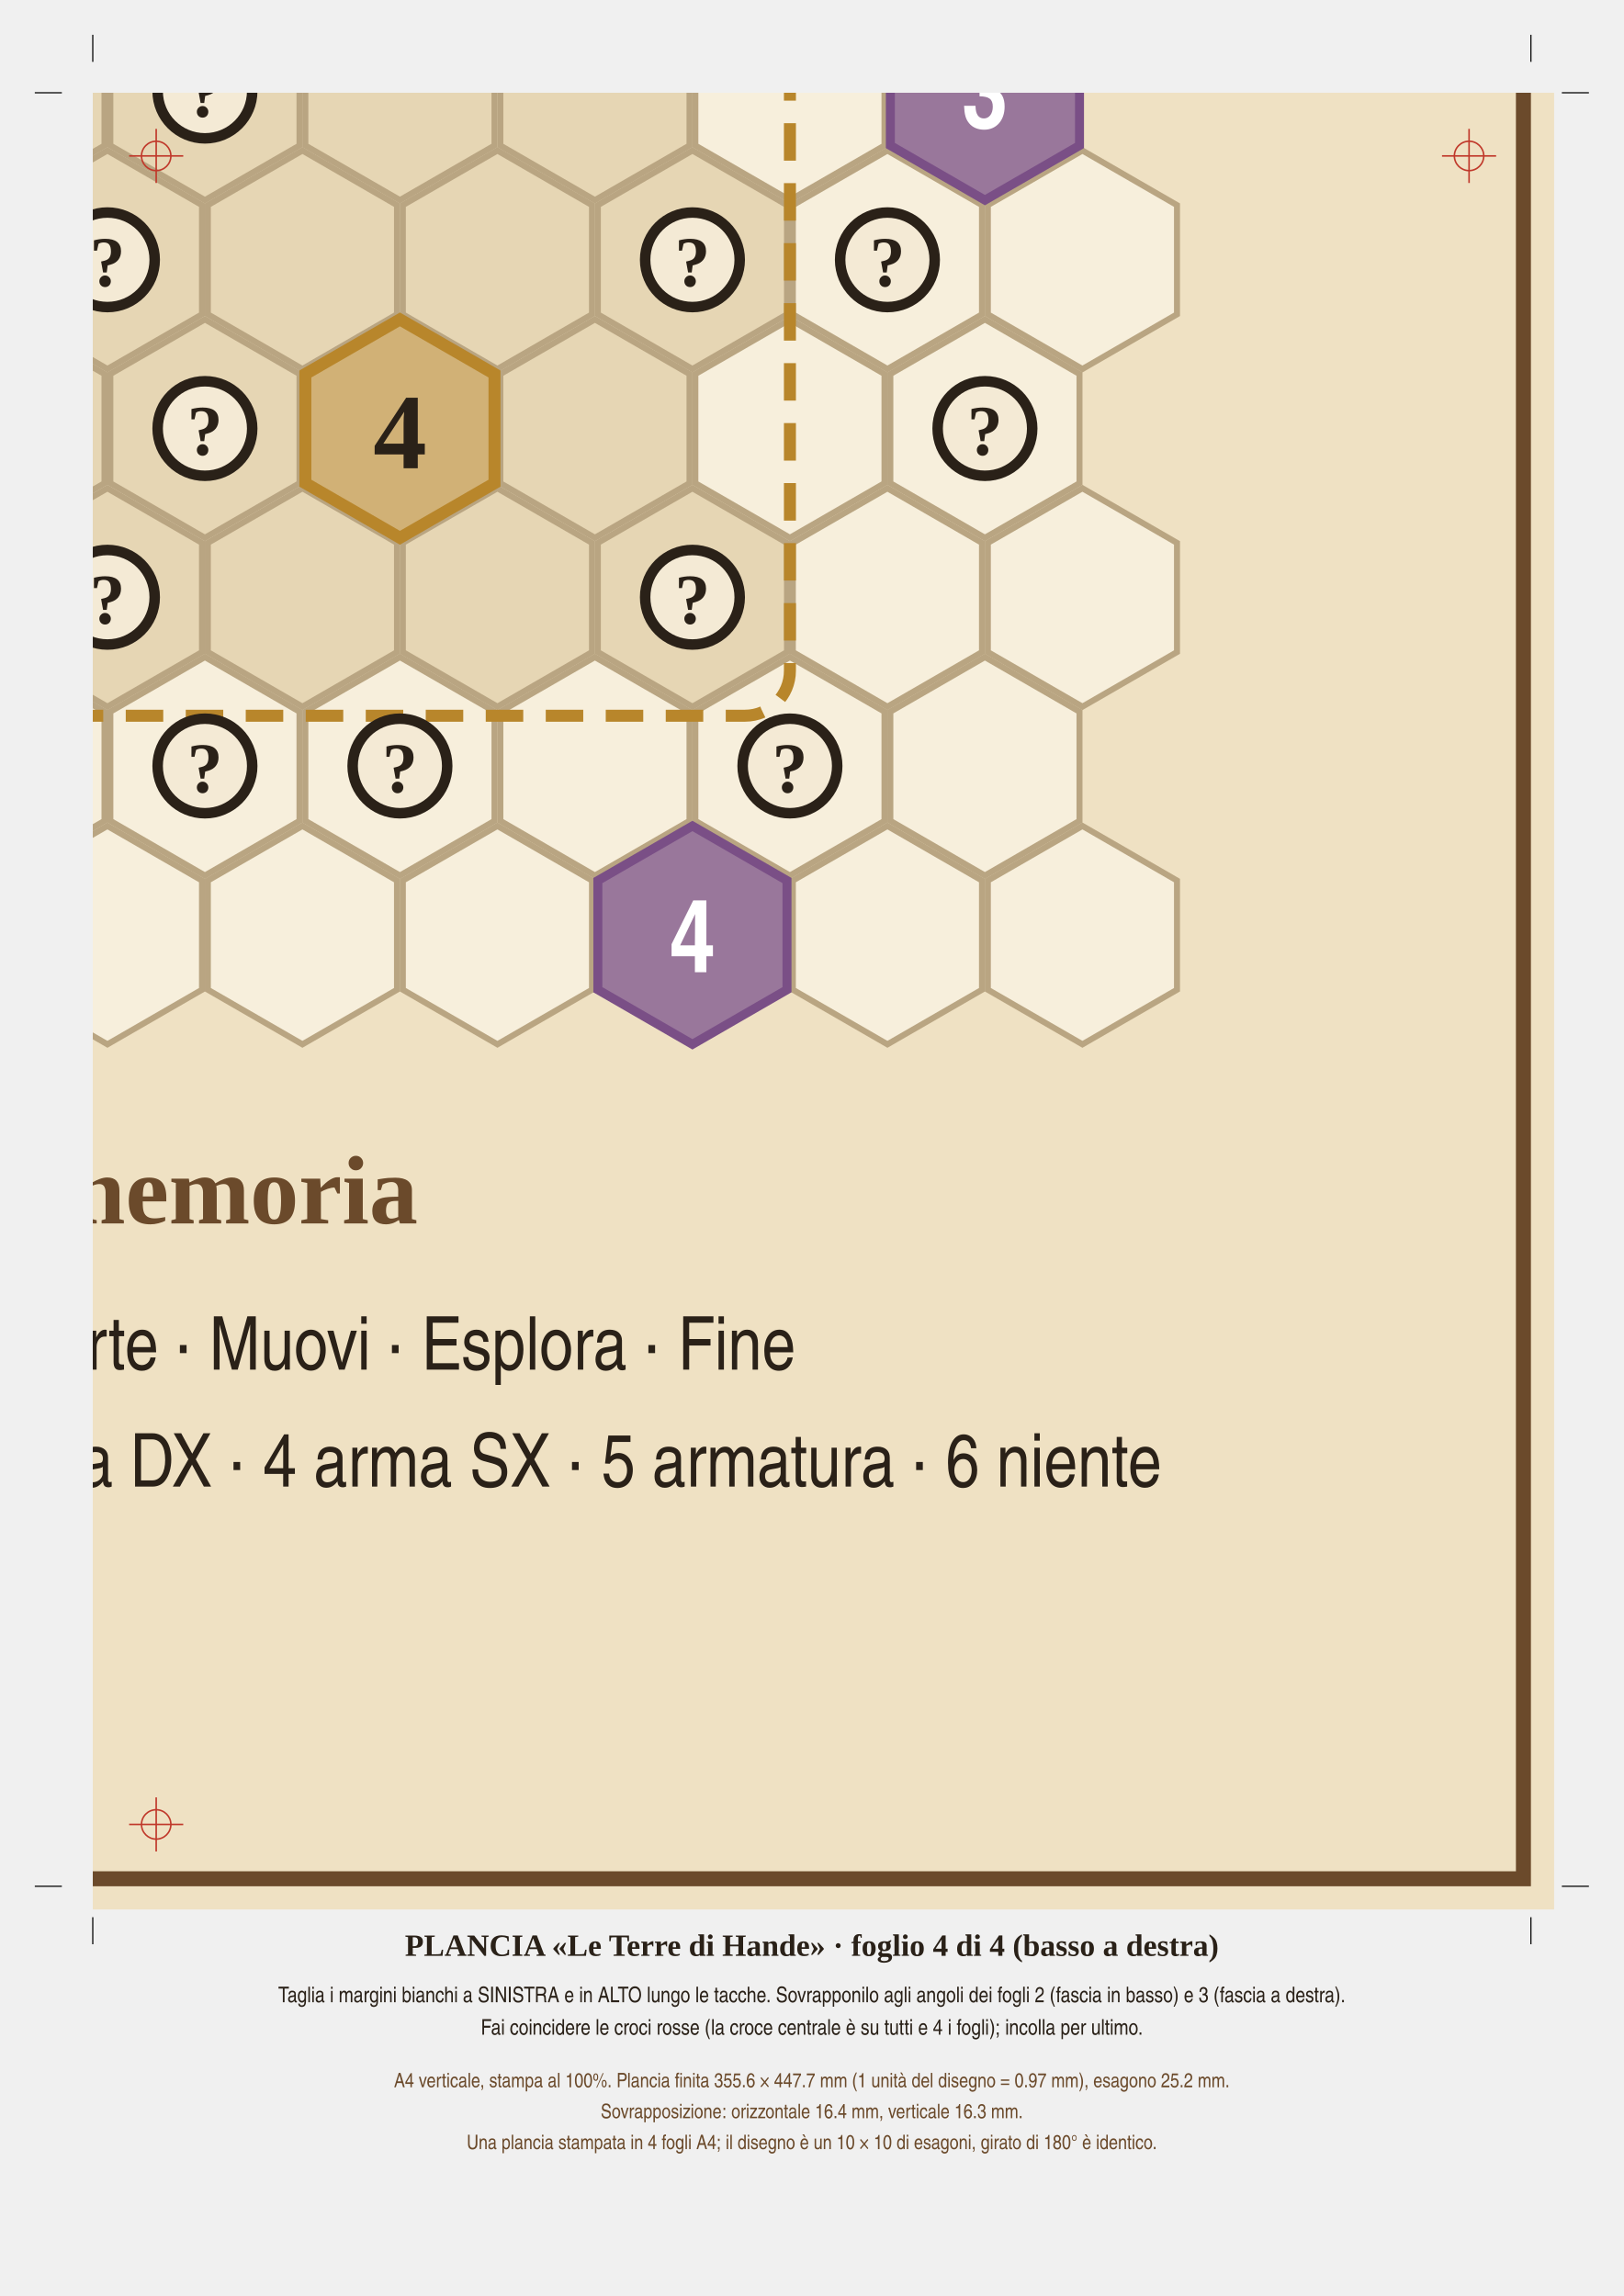
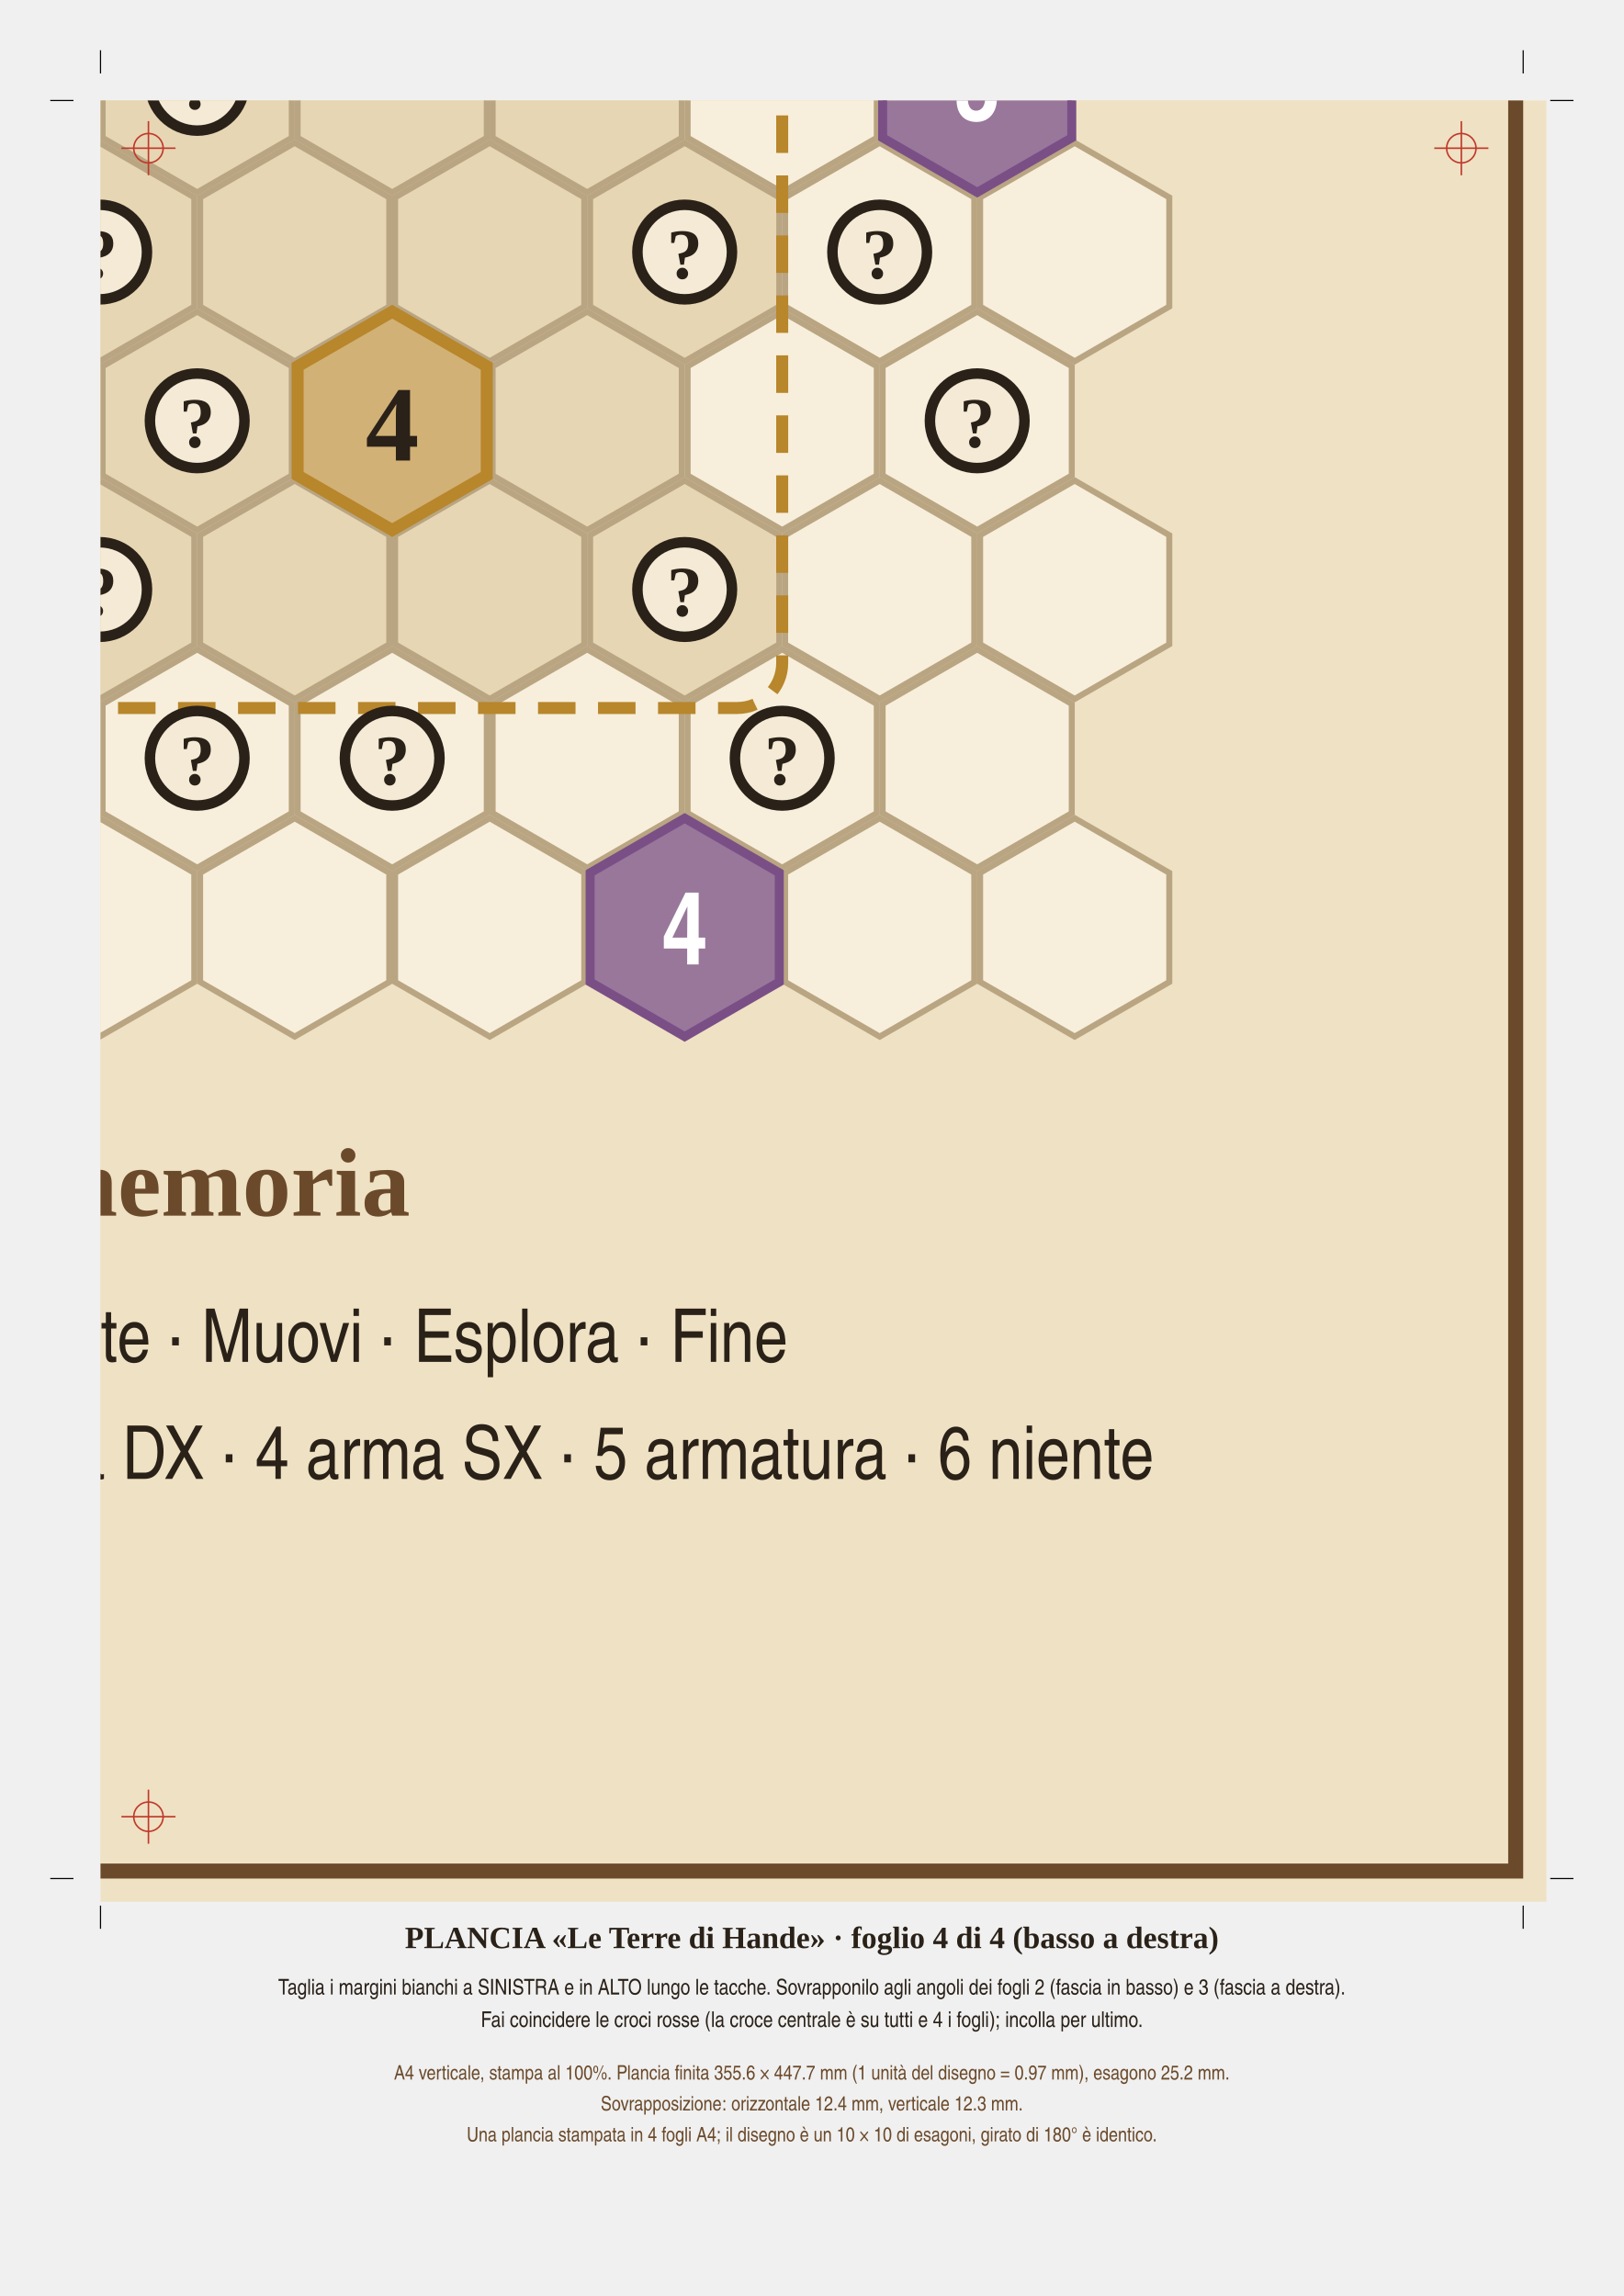
<svg xmlns="http://www.w3.org/2000/svg" width="210mm" height="297mm" viewBox="0 0 210 297" font-family="Liberation Sans Narrow">
  <defs>
    <clipPath id="clip11">
-       <rect x="12.0" y="12.0" width="189.0" height="235.0" />
+       <rect x="13.0" y="13.0" width="187.0" height="233.0" />
    </clipPath>
  </defs>
-   <rect id="abbondanza" x="12.0" y="12.0" width="189.0" height="235.0" fill="#efe1c3" />
+   <rect id="abbondanza" x="13.0" y="13.0" width="187.0" height="233.0" fill="#efe1c3" />
  <g id="plancia-4di4" clip-path="url(#clip11)">
-     <g transform="translate(-157.602,-203.655) scale(0.97)" font-family="Liberation Sans Narrow">
+     <g transform="translate(-158.602,-204.655) scale(0.97)" font-family="Liberation Sans Narrow">
      <rect x="1" y="1" width="364.6" height="459.5" rx="0" fill="#efe1c3" stroke="#6b4a2b" stroke-width="2" />
      <polygon points="59.80,117.45 72.41,124.73 72.41,139.29 59.80,146.57 47.19,139.29 47.19,124.73" fill="#f7efdc" stroke="#b9a582" stroke-width="0.8" />
      <polygon points="85.80,117.45 98.41,124.73 98.41,139.29 85.80,146.57 73.19,139.29 73.19,124.73" fill="#f7efdc" stroke="#b9a582" stroke-width="0.8" />
      <polygon points="111.80,117.45 124.41,124.73 124.41,139.29 111.80,146.57 99.19,139.29 99.19,124.73" fill="#f7efdc" stroke="#b9a582" stroke-width="0.8" />
      <polygon points="137.80,117.45 150.41,124.73 150.41,139.29 137.80,146.57 125.19,139.29 125.19,124.73" fill="#f7efdc" stroke="#b9a582" stroke-width="0.8" />
      <polygon points="163.80,117.45 176.41,124.73 176.41,139.29 163.80,146.57 151.19,139.29 151.19,124.73" fill="#f7efdc" stroke="#b9a582" stroke-width="0.8" />
      <polygon points="189.80,117.45 202.41,124.73 202.41,139.29 189.80,146.57 177.19,139.29 177.19,124.73" fill="#f7efdc" stroke="#b9a582" stroke-width="0.8" />
      <polygon points="215.80,117.45 228.41,124.73 228.41,139.29 215.80,146.57 203.19,139.29 203.19,124.73" fill="#f7efdc" stroke="#b9a582" stroke-width="0.8" />
      <polygon points="241.80,117.45 254.41,124.73 254.41,139.29 241.80,146.57 229.19,139.29 229.19,124.73" fill="#f7efdc" stroke="#b9a582" stroke-width="0.8" />
      <polygon points="267.80,117.45 280.41,124.73 280.41,139.29 267.80,146.57 255.19,139.29 255.19,124.73" fill="#f7efdc" stroke="#b9a582" stroke-width="0.8" />
      <polygon points="293.80,117.45 306.41,124.73 306.41,139.29 293.80,146.57 281.19,139.29 281.19,124.73" fill="#f7efdc" stroke="#b9a582" stroke-width="0.8" />
      <polygon points="72.80,139.97 85.41,147.25 85.41,161.81 72.80,169.09 60.19,161.81 60.19,147.25" fill="#f7efdc" stroke="#b9a582" stroke-width="0.8" />
      <polygon points="98.80,139.97 111.41,147.25 111.41,161.81 98.80,169.09 86.19,161.81 86.19,147.25" fill="#f7efdc" stroke="#b9a582" stroke-width="0.8" />
      <polygon points="124.80,139.97 137.41,147.25 137.41,161.81 124.80,169.09 112.19,161.81 112.19,147.25" fill="#f7efdc" stroke="#b9a582" stroke-width="0.8" />
      <polygon points="150.80,139.97 163.41,147.25 163.41,161.81 150.80,169.09 138.19,161.81 138.19,147.25" fill="#f7efdc" stroke="#b9a582" stroke-width="0.8" />
      <polygon points="176.80,139.97 189.41,147.25 189.41,161.81 176.80,169.09 164.19,161.81 164.19,147.25" fill="#f7efdc" stroke="#b9a582" stroke-width="0.8" />
      <polygon points="202.80,139.97 215.41,147.25 215.41,161.81 202.80,169.09 190.19,161.81 190.19,147.25" fill="#f7efdc" stroke="#b9a582" stroke-width="0.8" />
      <polygon points="228.80,139.97 241.41,147.25 241.41,161.81 228.80,169.09 216.19,161.81 216.19,147.25" fill="#f7efdc" stroke="#b9a582" stroke-width="0.8" />
      <polygon points="254.80,139.97 267.41,147.25 267.41,161.81 254.80,169.09 242.19,161.81 242.19,147.25" fill="#f7efdc" stroke="#b9a582" stroke-width="0.8" />
      <polygon points="280.80,139.97 293.41,147.25 293.41,161.81 280.80,169.09 268.19,161.81 268.19,147.25" fill="#f7efdc" stroke="#b9a582" stroke-width="0.8" />
      <polygon points="306.80,139.97 319.41,147.25 319.41,161.81 306.80,169.09 294.19,161.81 294.19,147.25" fill="#f7efdc" stroke="#b9a582" stroke-width="0.8" />
      <polygon points="59.80,162.48 72.41,169.76 72.41,184.32 59.80,191.61 47.19,184.32 47.19,169.76" fill="#f7efdc" stroke="#b9a582" stroke-width="0.8" />
      <polygon points="85.80,162.48 98.41,169.76 98.41,184.32 85.80,191.61 73.19,184.32 73.19,169.76" fill="#f7efdc" stroke="#b9a582" stroke-width="0.8" />
      <polygon points="111.80,162.48 124.41,169.76 124.41,184.32 111.80,191.61 99.19,184.32 99.19,169.76" fill="#e6d6b4" stroke="#b9a582" stroke-width="0.8" />
      <polygon points="137.80,162.48 150.41,169.76 150.41,184.32 137.80,191.61 125.19,184.32 125.19,169.76" fill="#e6d6b4" stroke="#b9a582" stroke-width="0.8" />
      <polygon points="163.80,162.48 176.41,169.76 176.41,184.32 163.80,191.61 151.19,184.32 151.19,169.76" fill="#e6d6b4" stroke="#b9a582" stroke-width="0.8" />
      <polygon points="189.80,162.48 202.41,169.76 202.41,184.32 189.80,191.61 177.19,184.32 177.19,169.76" fill="#e6d6b4" stroke="#b9a582" stroke-width="0.8" />
      <polygon points="215.80,162.48 228.41,169.76 228.41,184.32 215.80,191.61 203.19,184.32 203.19,169.76" fill="#e6d6b4" stroke="#b9a582" stroke-width="0.8" />
      <polygon points="241.80,162.48 254.41,169.76 254.41,184.32 241.80,191.61 229.19,184.32 229.19,169.76" fill="#e6d6b4" stroke="#b9a582" stroke-width="0.8" />
      <polygon points="267.80,162.48 280.41,169.76 280.41,184.32 267.80,191.61 255.19,184.32 255.19,169.76" fill="#f7efdc" stroke="#b9a582" stroke-width="0.8" />
      <polygon points="293.80,162.48 306.41,169.76 306.41,184.32 293.80,191.61 281.19,184.32 281.19,169.76" fill="#f7efdc" stroke="#b9a582" stroke-width="0.8" />
      <polygon points="72.80,185.00 85.41,192.28 85.41,206.84 72.80,214.12 60.19,206.84 60.19,192.28" fill="#f7efdc" stroke="#b9a582" stroke-width="0.8" />
      <polygon points="98.80,185.00 111.41,192.28 111.41,206.84 98.80,214.12 86.19,206.84 86.19,192.28" fill="#f7efdc" stroke="#b9a582" stroke-width="0.8" />
      <polygon points="124.80,185.00 137.41,192.28 137.41,206.84 124.80,214.12 112.19,206.84 112.19,192.28" fill="#e6d6b4" stroke="#b9a582" stroke-width="0.8" />
      <polygon points="150.80,185.00 163.41,192.28 163.41,206.84 150.80,214.12 138.19,206.84 138.19,192.28" fill="#e6d6b4" stroke="#b9a582" stroke-width="0.8" />
      <polygon points="176.80,185.00 189.41,192.28 189.41,206.84 176.80,214.12 164.19,206.84 164.19,192.28" fill="#e6d6b4" stroke="#b9a582" stroke-width="0.8" />
      <polygon points="202.80,185.00 215.41,192.28 215.41,206.84 202.80,214.12 190.19,206.84 190.19,192.28" fill="#e6d6b4" stroke="#b9a582" stroke-width="0.8" />
      <polygon points="228.80,185.00 241.41,192.28 241.41,206.84 228.80,214.12 216.19,206.84 216.19,192.28" fill="#e6d6b4" stroke="#b9a582" stroke-width="0.8" />
      <polygon points="254.80,185.00 267.41,192.28 267.41,206.84 254.80,214.12 242.19,206.84 242.19,192.28" fill="#e6d6b4" stroke="#b9a582" stroke-width="0.8" />
      <polygon points="280.80,185.00 293.41,192.28 293.41,206.84 280.80,214.12 268.19,206.84 268.19,192.28" fill="#f7efdc" stroke="#b9a582" stroke-width="0.8" />
      <polygon points="306.80,185.00 319.41,192.28 319.41,206.84 306.80,214.12 294.19,206.84 294.19,192.28" fill="#f7efdc" stroke="#b9a582" stroke-width="0.8" />
      <polygon points="59.80,207.52 72.41,214.80 72.41,229.36 59.80,236.64 47.19,229.36 47.19,214.80" fill="#f7efdc" stroke="#b9a582" stroke-width="0.8" />
      <polygon points="85.80,207.52 98.41,214.80 98.41,229.36 85.80,236.64 73.19,229.36 73.19,214.80" fill="#f7efdc" stroke="#b9a582" stroke-width="0.8" />
      <polygon points="111.80,207.52 124.41,214.80 124.41,229.36 111.80,236.64 99.19,229.36 99.19,214.80" fill="#e6d6b4" stroke="#b9a582" stroke-width="0.8" />
      <polygon points="137.80,207.52 150.41,214.80 150.41,229.36 137.80,236.64 125.19,229.36 125.19,214.80" fill="#e6d6b4" stroke="#b9a582" stroke-width="0.8" />
      <polygon points="163.80,207.52 176.41,214.80 176.41,229.36 163.80,236.64 151.19,229.36 151.19,214.80" fill="#e6d6b4" stroke="#b9a582" stroke-width="0.8" />
      <polygon points="189.80,207.52 202.41,214.80 202.41,229.36 189.80,236.64 177.19,229.36 177.19,214.80" fill="#e6d6b4" stroke="#b9a582" stroke-width="0.8" />
      <polygon points="215.80,207.52 228.41,214.80 228.41,229.36 215.80,236.64 203.19,229.36 203.19,214.80" fill="#e6d6b4" stroke="#b9a582" stroke-width="0.8" />
      <polygon points="241.80,207.52 254.41,214.80 254.41,229.36 241.80,236.64 229.19,229.36 229.19,214.80" fill="#e6d6b4" stroke="#b9a582" stroke-width="0.8" />
      <polygon points="267.80,207.52 280.41,214.80 280.41,229.36 267.80,236.64 255.19,229.36 255.19,214.80" fill="#f7efdc" stroke="#b9a582" stroke-width="0.8" />
      <polygon points="293.80,207.52 306.41,214.80 306.41,229.36 293.80,236.64 281.19,229.36 281.19,214.80" fill="#f7efdc" stroke="#b9a582" stroke-width="0.8" />
      <polygon points="72.80,230.03 85.41,237.31 85.41,251.87 72.80,259.16 60.19,251.87 60.19,237.31" fill="#f7efdc" stroke="#b9a582" stroke-width="0.8" />
      <polygon points="98.80,230.03 111.41,237.31 111.41,251.87 98.80,259.16 86.19,251.87 86.19,237.31" fill="#f7efdc" stroke="#b9a582" stroke-width="0.8" />
      <polygon points="124.80,230.03 137.41,237.31 137.41,251.87 124.80,259.16 112.19,251.87 112.19,237.31" fill="#e6d6b4" stroke="#b9a582" stroke-width="0.8" />
      <polygon points="150.80,230.03 163.41,237.31 163.41,251.87 150.80,259.16 138.19,251.87 138.19,237.31" fill="#e6d6b4" stroke="#b9a582" stroke-width="0.8" />
      <polygon points="176.80,230.03 189.41,237.31 189.41,251.87 176.80,259.16 164.19,251.87 164.19,237.31" fill="#e6d6b4" stroke="#b9a582" stroke-width="0.8" />
      <polygon points="202.80,230.03 215.41,237.31 215.41,251.87 202.80,259.16 190.19,251.87 190.19,237.31" fill="#e6d6b4" stroke="#b9a582" stroke-width="0.8" />
      <polygon points="228.80,230.03 241.41,237.31 241.41,251.87 228.80,259.16 216.19,251.87 216.19,237.31" fill="#e6d6b4" stroke="#b9a582" stroke-width="0.8" />
      <polygon points="254.80,230.03 267.41,237.31 267.41,251.87 254.80,259.16 242.19,251.87 242.19,237.31" fill="#e6d6b4" stroke="#b9a582" stroke-width="0.8" />
      <polygon points="280.80,230.03 293.41,237.31 293.41,251.87 280.80,259.16 268.19,251.87 268.19,237.31" fill="#f7efdc" stroke="#b9a582" stroke-width="0.8" />
      <polygon points="306.80,230.03 319.41,237.31 319.41,251.87 306.80,259.16 294.19,251.87 294.19,237.31" fill="#f7efdc" stroke="#b9a582" stroke-width="0.8" />
      <polygon points="59.80,252.55 72.41,259.83 72.41,274.39 59.80,281.67 47.19,274.39 47.19,259.83" fill="#f7efdc" stroke="#b9a582" stroke-width="0.8" />
      <polygon points="85.80,252.55 98.41,259.83 98.41,274.39 85.80,281.67 73.19,274.39 73.19,259.83" fill="#f7efdc" stroke="#b9a582" stroke-width="0.8" />
      <polygon points="111.80,252.55 124.41,259.83 124.41,274.39 111.80,281.67 99.19,274.39 99.19,259.83" fill="#e6d6b4" stroke="#b9a582" stroke-width="0.8" />
      <polygon points="137.80,252.55 150.41,259.83 150.41,274.39 137.80,281.67 125.19,274.39 125.19,259.83" fill="#e6d6b4" stroke="#b9a582" stroke-width="0.8" />
      <polygon points="163.80,252.55 176.41,259.83 176.41,274.39 163.80,281.67 151.19,274.39 151.19,259.83" fill="#e6d6b4" stroke="#b9a582" stroke-width="0.8" />
      <polygon points="189.80,252.55 202.41,259.83 202.41,274.39 189.80,281.67 177.19,274.39 177.19,259.83" fill="#e6d6b4" stroke="#b9a582" stroke-width="0.8" />
      <polygon points="215.80,252.55 228.41,259.83 228.41,274.39 215.80,281.67 203.19,274.39 203.19,259.83" fill="#e6d6b4" stroke="#b9a582" stroke-width="0.8" />
      <polygon points="241.80,252.55 254.41,259.83 254.41,274.39 241.80,281.67 229.19,274.39 229.19,259.83" fill="#e6d6b4" stroke="#b9a582" stroke-width="0.8" />
      <polygon points="267.80,252.55 280.41,259.83 280.41,274.39 267.80,281.67 255.19,274.39 255.19,259.83" fill="#f7efdc" stroke="#b9a582" stroke-width="0.8" />
      <polygon points="293.80,252.55 306.41,259.83 306.41,274.39 293.80,281.67 281.19,274.39 281.19,259.83" fill="#f7efdc" stroke="#b9a582" stroke-width="0.8" />
      <polygon points="72.80,275.07 85.41,282.35 85.41,296.91 72.80,304.19 60.19,296.91 60.19,282.35" fill="#f7efdc" stroke="#b9a582" stroke-width="0.8" />
      <polygon points="98.80,275.07 111.41,282.35 111.41,296.91 98.80,304.19 86.19,296.91 86.19,282.35" fill="#f7efdc" stroke="#b9a582" stroke-width="0.8" />
      <polygon points="124.80,275.07 137.41,282.35 137.41,296.91 124.80,304.19 112.19,296.91 112.19,282.35" fill="#e6d6b4" stroke="#b9a582" stroke-width="0.8" />
      <polygon points="150.80,275.07 163.41,282.35 163.41,296.91 150.80,304.19 138.19,296.91 138.19,282.35" fill="#e6d6b4" stroke="#b9a582" stroke-width="0.8" />
      <polygon points="176.80,275.07 189.41,282.35 189.41,296.91 176.80,304.19 164.19,296.91 164.19,282.35" fill="#e6d6b4" stroke="#b9a582" stroke-width="0.8" />
      <polygon points="202.80,275.07 215.41,282.35 215.41,296.91 202.80,304.19 190.19,296.91 190.19,282.35" fill="#e6d6b4" stroke="#b9a582" stroke-width="0.8" />
      <polygon points="228.80,275.07 241.41,282.35 241.41,296.91 228.80,304.19 216.19,296.91 216.19,282.35" fill="#e6d6b4" stroke="#b9a582" stroke-width="0.8" />
      <polygon points="254.80,275.07 267.41,282.35 267.41,296.91 254.80,304.19 242.19,296.91 242.19,282.35" fill="#e6d6b4" stroke="#b9a582" stroke-width="0.8" />
      <polygon points="280.80,275.07 293.41,282.35 293.41,296.91 280.80,304.19 268.19,296.91 268.19,282.35" fill="#f7efdc" stroke="#b9a582" stroke-width="0.8" />
      <polygon points="306.80,275.07 319.41,282.35 319.41,296.91 306.80,304.19 294.19,296.91 294.19,282.35" fill="#f7efdc" stroke="#b9a582" stroke-width="0.8" />
      <polygon points="59.80,297.58 72.41,304.86 72.41,319.42 59.80,326.71 47.19,319.42 47.19,304.86" fill="#f7efdc" stroke="#b9a582" stroke-width="0.8" />
      <polygon points="85.80,297.58 98.41,304.86 98.41,319.42 85.80,326.71 73.19,319.42 73.19,304.86" fill="#f7efdc" stroke="#b9a582" stroke-width="0.8" />
      <polygon points="111.80,297.58 124.41,304.86 124.41,319.42 111.80,326.71 99.19,319.42 99.19,304.86" fill="#f7efdc" stroke="#b9a582" stroke-width="0.8" />
      <polygon points="137.80,297.58 150.41,304.86 150.41,319.42 137.80,326.71 125.19,319.42 125.19,304.86" fill="#f7efdc" stroke="#b9a582" stroke-width="0.8" />
      <polygon points="163.80,297.58 176.41,304.86 176.41,319.42 163.80,326.71 151.19,319.42 151.19,304.86" fill="#f7efdc" stroke="#b9a582" stroke-width="0.8" />
      <polygon points="189.80,297.58 202.41,304.86 202.41,319.42 189.80,326.71 177.19,319.42 177.19,304.86" fill="#f7efdc" stroke="#b9a582" stroke-width="0.8" />
      <polygon points="215.80,297.58 228.41,304.86 228.41,319.42 215.80,326.71 203.19,319.42 203.19,304.86" fill="#f7efdc" stroke="#b9a582" stroke-width="0.8" />
      <polygon points="241.80,297.58 254.41,304.86 254.41,319.42 241.80,326.71 229.19,319.42 229.19,304.86" fill="#f7efdc" stroke="#b9a582" stroke-width="0.8" />
      <polygon points="267.80,297.58 280.41,304.86 280.41,319.42 267.80,326.71 255.19,319.42 255.19,304.86" fill="#f7efdc" stroke="#b9a582" stroke-width="0.8" />
      <polygon points="293.80,297.58 306.41,304.86 306.41,319.42 293.80,326.71 281.19,319.42 281.19,304.86" fill="#f7efdc" stroke="#b9a582" stroke-width="0.8" />
      <polygon points="72.80,320.10 85.41,327.38 85.41,341.94 72.80,349.22 60.19,341.94 60.19,327.38" fill="#f7efdc" stroke="#b9a582" stroke-width="0.8" />
      <polygon points="98.80,320.10 111.41,327.38 111.41,341.94 98.80,349.22 86.19,341.94 86.19,327.38" fill="#f7efdc" stroke="#b9a582" stroke-width="0.8" />
      <polygon points="124.80,320.10 137.41,327.38 137.41,341.94 124.80,349.22 112.19,341.94 112.19,327.38" fill="#f7efdc" stroke="#b9a582" stroke-width="0.8" />
      <polygon points="150.80,320.10 163.41,327.38 163.41,341.94 150.80,349.22 138.19,341.94 138.19,327.38" fill="#f7efdc" stroke="#b9a582" stroke-width="0.8" />
      <polygon points="176.80,320.10 189.41,327.38 189.41,341.94 176.80,349.22 164.19,341.94 164.19,327.38" fill="#f7efdc" stroke="#b9a582" stroke-width="0.8" />
      <polygon points="202.80,320.10 215.41,327.38 215.41,341.94 202.80,349.22 190.19,341.94 190.19,327.38" fill="#f7efdc" stroke="#b9a582" stroke-width="0.8" />
      <polygon points="228.80,320.10 241.41,327.38 241.41,341.94 228.80,349.22 216.19,341.94 216.19,327.38" fill="#f7efdc" stroke="#b9a582" stroke-width="0.8" />
      <polygon points="254.80,320.10 267.41,327.38 267.41,341.94 254.80,349.22 242.19,341.94 242.19,327.38" fill="#f7efdc" stroke="#b9a582" stroke-width="0.8" />
      <polygon points="280.80,320.10 293.41,327.38 293.41,341.94 280.80,349.22 268.19,341.94 268.19,327.38" fill="#f7efdc" stroke="#b9a582" stroke-width="0.8" />
      <polygon points="306.80,320.10 319.41,327.38 319.41,341.94 306.80,349.22 294.19,341.94 294.19,327.38" fill="#f7efdc" stroke="#b9a582" stroke-width="0.8" />
      <rect x="92.3" y="161.3" width="175.5" height="144.1" rx="6" fill="none" stroke="#b8862b" stroke-width="1.6" stroke-dasharray="5 3" />
      <polygon points="111.80,117.45 124.41,124.73 124.41,139.29 111.80,146.57 99.19,139.29 99.19,124.73" fill="#7a4f86" fill-opacity="0.75" stroke="#7a4f86" stroke-width="1.2" />
      <text x="111.8" y="137.0" text-anchor="middle" font-family="Liberation Sans Narrow" font-weight="bold" font-size="13.5" fill="#fff">1</text>
      <polygon points="241.80,117.45 254.41,124.73 254.41,139.29 241.80,146.57 229.19,139.29 229.19,124.73" fill="#7a4f86" fill-opacity="0.75" stroke="#7a4f86" stroke-width="1.2" />
      <text x="241.8" y="137.0" text-anchor="middle" font-family="Liberation Sans Narrow" font-weight="bold" font-size="13.5" fill="#fff">2</text>
      <polygon points="293.80,207.52 306.41,214.80 306.41,229.36 293.80,236.64 281.19,229.36 281.19,214.80" fill="#7a4f86" fill-opacity="0.75" stroke="#7a4f86" stroke-width="1.2" />
      <text x="293.8" y="227.0" text-anchor="middle" font-family="Liberation Sans Narrow" font-weight="bold" font-size="13.5" fill="#fff">3</text>
      <polygon points="254.80,320.10 267.41,327.38 267.41,341.94 254.80,349.22 242.19,341.94 242.19,327.38" fill="#7a4f86" fill-opacity="0.75" stroke="#7a4f86" stroke-width="1.2" />
      <text x="254.8" y="339.6" text-anchor="middle" font-family="Liberation Sans Narrow" font-weight="bold" font-size="13.5" fill="#fff">4</text>
      <polygon points="124.80,320.10 137.41,327.38 137.41,341.94 124.80,349.22 112.19,341.94 112.19,327.38" fill="#7a4f86" fill-opacity="0.75" stroke="#7a4f86" stroke-width="1.2" />
      <text x="124.8" y="339.6" text-anchor="middle" font-family="Liberation Sans Narrow" font-weight="bold" font-size="13.5" fill="#fff">5</text>
      <polygon points="72.80,230.03 85.41,237.31 85.41,251.87 72.80,259.16 60.19,251.87 60.19,237.31" fill="#7a4f86" fill-opacity="0.75" stroke="#7a4f86" stroke-width="1.2" />
      <text x="72.8" y="249.5" text-anchor="middle" font-family="Liberation Sans Narrow" font-weight="bold" font-size="13.5" fill="#fff">6</text>
      <polygon points="150.80,185.00 163.41,192.28 163.41,206.84 150.80,214.12 138.19,206.84 138.19,192.28" fill="#b8862b" fill-opacity="0.45" stroke="#b8862b" stroke-width="1.6" />
      <polygon points="228.80,185.00 241.41,192.28 241.41,206.84 228.80,214.12 216.19,206.84 216.19,192.28" fill="#b8862b" fill-opacity="0.45" stroke="#b8862b" stroke-width="1.6" />
      <polygon points="137.80,252.55 150.41,259.83 150.41,274.39 137.80,281.67 125.19,274.39 125.19,259.83" fill="#b8862b" fill-opacity="0.45" stroke="#b8862b" stroke-width="1.6" />
      <polygon points="215.80,252.55 228.41,259.83 228.41,274.39 215.80,281.67 203.19,274.39 203.19,259.83" fill="#b8862b" fill-opacity="0.45" stroke="#b8862b" stroke-width="1.6" />
      <circle cx="215.8" cy="132.0" r="6.305" fill="#f4ead5" stroke="#2a2118" stroke-width="1.4" />
      <text x="215.8" y="135.5" text-anchor="middle" font-family="Liberation Serif" font-weight="bold" font-size="9.5" fill="#2a2118">?</text>
      <circle cx="150.8" cy="334.7" r="6.305" fill="#f4ead5" stroke="#2a2118" stroke-width="1.4" />
      <text x="150.8" y="338.1" text-anchor="middle" font-family="Liberation Serif" font-weight="bold" font-size="9.5" fill="#2a2118">?</text>
      <circle cx="267.8" cy="132.0" r="6.305" fill="#f4ead5" stroke="#2a2118" stroke-width="1.4" />
      <text x="267.8" y="135.5" text-anchor="middle" font-family="Liberation Serif" font-weight="bold" font-size="9.5" fill="#2a2118">?</text>
      <circle cx="98.8" cy="334.7" r="6.305" fill="#f4ead5" stroke="#2a2118" stroke-width="1.4" />
      <text x="98.8" y="338.1" text-anchor="middle" font-family="Liberation Serif" font-weight="bold" font-size="9.5" fill="#2a2118">?</text>
      <circle cx="98.8" cy="154.5" r="6.305" fill="#f4ead5" stroke="#2a2118" stroke-width="1.4" />
      <text x="98.8" y="158.0" text-anchor="middle" font-family="Liberation Serif" font-weight="bold" font-size="9.5" fill="#2a2118">?</text>
      <circle cx="267.8" cy="312.1" r="6.305" fill="#f4ead5" stroke="#2a2118" stroke-width="1.4" />
      <text x="267.8" y="315.6" text-anchor="middle" font-family="Liberation Serif" font-weight="bold" font-size="9.5" fill="#2a2118">?</text>
      <circle cx="150.8" cy="154.5" r="6.305" fill="#f4ead5" stroke="#2a2118" stroke-width="1.4" />
      <text x="150.8" y="158.0" text-anchor="middle" font-family="Liberation Serif" font-weight="bold" font-size="9.5" fill="#2a2118">?</text>
      <circle cx="215.8" cy="312.1" r="6.305" fill="#f4ead5" stroke="#2a2118" stroke-width="1.4" />
      <text x="215.8" y="315.6" text-anchor="middle" font-family="Liberation Serif" font-weight="bold" font-size="9.5" fill="#2a2118">?</text>
      <circle cx="228.8" cy="154.5" r="6.305" fill="#f4ead5" stroke="#2a2118" stroke-width="1.4" />
      <text x="228.8" y="158.0" text-anchor="middle" font-family="Liberation Serif" font-weight="bold" font-size="9.5" fill="#2a2118">?</text>
      <circle cx="137.8" cy="312.1" r="6.305" fill="#f4ead5" stroke="#2a2118" stroke-width="1.4" />
      <text x="137.8" y="315.6" text-anchor="middle" font-family="Liberation Serif" font-weight="bold" font-size="9.5" fill="#2a2118">?</text>
      <circle cx="111.8" cy="177.0" r="6.305" fill="#f4ead5" stroke="#2a2118" stroke-width="1.4" />
      <text x="111.8" y="180.5" text-anchor="middle" font-family="Liberation Serif" font-weight="bold" font-size="9.5" fill="#2a2118">?</text>
      <circle cx="254.8" cy="289.6" r="6.305" fill="#f4ead5" stroke="#2a2118" stroke-width="1.4" />
      <text x="254.8" y="293.1" text-anchor="middle" font-family="Liberation Serif" font-weight="bold" font-size="9.5" fill="#2a2118">?</text>
      <circle cx="189.8" cy="177.0" r="6.305" fill="#f4ead5" stroke="#2a2118" stroke-width="1.4" />
      <text x="189.8" y="180.5" text-anchor="middle" font-family="Liberation Serif" font-weight="bold" font-size="9.5" fill="#2a2118">?</text>
      <circle cx="176.8" cy="289.6" r="6.305" fill="#f4ead5" stroke="#2a2118" stroke-width="1.4" />
      <text x="176.8" y="293.1" text-anchor="middle" font-family="Liberation Serif" font-weight="bold" font-size="9.5" fill="#2a2118">?</text>
      <circle cx="267.8" cy="177.0" r="6.305" fill="#f4ead5" stroke="#2a2118" stroke-width="1.4" />
      <text x="267.8" y="180.5" text-anchor="middle" font-family="Liberation Serif" font-weight="bold" font-size="9.5" fill="#2a2118">?</text>
      <circle cx="98.8" cy="289.6" r="6.305" fill="#f4ead5" stroke="#2a2118" stroke-width="1.4" />
      <text x="98.8" y="293.1" text-anchor="middle" font-family="Liberation Serif" font-weight="bold" font-size="9.5" fill="#2a2118">?</text>
      <circle cx="306.8" cy="154.5" r="6.305" fill="#f4ead5" stroke="#2a2118" stroke-width="1.4" />
      <text x="306.8" y="158.0" text-anchor="middle" font-family="Liberation Serif" font-weight="bold" font-size="9.5" fill="#2a2118">?</text>
      <circle cx="59.8" cy="312.1" r="6.305" fill="#f4ead5" stroke="#2a2118" stroke-width="1.4" />
      <text x="59.8" y="315.6" text-anchor="middle" font-family="Liberation Serif" font-weight="bold" font-size="9.5" fill="#2a2118">?</text>
      <circle cx="176.8" cy="199.6" r="6.305" fill="#f4ead5" stroke="#2a2118" stroke-width="1.4" />
      <text x="176.8" y="203.0" text-anchor="middle" font-family="Liberation Serif" font-weight="bold" font-size="9.5" fill="#2a2118">?</text>
      <circle cx="189.8" cy="267.1" r="6.305" fill="#f4ead5" stroke="#2a2118" stroke-width="1.4" />
      <text x="189.8" y="270.6" text-anchor="middle" font-family="Liberation Serif" font-weight="bold" font-size="9.5" fill="#2a2118">?</text>
      <circle cx="254.8" cy="199.6" r="6.305" fill="#f4ead5" stroke="#2a2118" stroke-width="1.4" />
      <text x="254.8" y="203.0" text-anchor="middle" font-family="Liberation Serif" font-weight="bold" font-size="9.5" fill="#2a2118">?</text>
      <circle cx="111.8" cy="267.1" r="6.305" fill="#f4ead5" stroke="#2a2118" stroke-width="1.4" />
      <text x="111.8" y="270.6" text-anchor="middle" font-family="Liberation Serif" font-weight="bold" font-size="9.5" fill="#2a2118">?</text>
      <circle cx="280.8" cy="199.6" r="6.305" fill="#f4ead5" stroke="#2a2118" stroke-width="1.4" />
      <text x="280.8" y="203.0" text-anchor="middle" font-family="Liberation Serif" font-weight="bold" font-size="9.5" fill="#2a2118">?</text>
      <circle cx="85.8" cy="267.1" r="6.305" fill="#f4ead5" stroke="#2a2118" stroke-width="1.4" />
      <text x="85.8" y="270.6" text-anchor="middle" font-family="Liberation Serif" font-weight="bold" font-size="9.5" fill="#2a2118">?</text>
      <circle cx="72.8" cy="199.6" r="6.305" fill="#f4ead5" stroke="#2a2118" stroke-width="1.4" />
      <text x="72.8" y="203.0" text-anchor="middle" font-family="Liberation Serif" font-weight="bold" font-size="9.5" fill="#2a2118">?</text>
      <circle cx="293.8" cy="267.1" r="6.305" fill="#f4ead5" stroke="#2a2118" stroke-width="1.4" />
      <text x="293.8" y="270.6" text-anchor="middle" font-family="Liberation Serif" font-weight="bold" font-size="9.5" fill="#2a2118">?</text>
      <circle cx="111.8" cy="222.1" r="6.305" fill="#f4ead5" stroke="#2a2118" stroke-width="1.4" />
      <text x="111.8" y="225.5" text-anchor="middle" font-family="Liberation Serif" font-weight="bold" font-size="9.5" fill="#2a2118">?</text>
      <circle cx="254.8" cy="244.6" r="6.305" fill="#f4ead5" stroke="#2a2118" stroke-width="1.4" />
      <text x="254.8" y="248.1" text-anchor="middle" font-family="Liberation Serif" font-weight="bold" font-size="9.5" fill="#2a2118">?</text>
      <circle cx="189.8" cy="222.1" r="6.305" fill="#f4ead5" stroke="#2a2118" stroke-width="1.4" />
      <text x="189.8" y="225.5" text-anchor="middle" font-family="Liberation Serif" font-weight="bold" font-size="9.5" fill="#2a2118">?</text>
      <circle cx="176.8" cy="244.6" r="6.305" fill="#f4ead5" stroke="#2a2118" stroke-width="1.4" />
      <text x="176.8" y="248.1" text-anchor="middle" font-family="Liberation Serif" font-weight="bold" font-size="9.5" fill="#2a2118">?</text>
      <circle cx="85.8" cy="222.1" r="6.305" fill="#f4ead5" stroke="#2a2118" stroke-width="1.4" />
      <text x="85.8" y="225.5" text-anchor="middle" font-family="Liberation Serif" font-weight="bold" font-size="9.5" fill="#2a2118">?</text>
      <circle cx="280.8" cy="244.6" r="6.305" fill="#f4ead5" stroke="#2a2118" stroke-width="1.4" />
      <text x="280.8" y="248.1" text-anchor="middle" font-family="Liberation Serif" font-weight="bold" font-size="9.5" fill="#2a2118">?</text>
      <circle cx="176.8" cy="154.5" r="6.305" fill="#f4ead5" stroke="#2a2118" stroke-width="1.4" />
      <text x="176.8" y="158.0" text-anchor="middle" font-family="Liberation Serif" font-weight="bold" font-size="9.5" fill="#2a2118">?</text>
      <circle cx="189.8" cy="312.1" r="6.305" fill="#f4ead5" stroke="#2a2118" stroke-width="1.4" />
      <text x="189.8" y="315.6" text-anchor="middle" font-family="Liberation Serif" font-weight="bold" font-size="9.5" fill="#2a2118">?</text>
      <circle cx="280.8" cy="154.5" r="6.305" fill="#f4ead5" stroke="#2a2118" stroke-width="1.4" />
      <text x="280.8" y="158.0" text-anchor="middle" font-family="Liberation Serif" font-weight="bold" font-size="9.5" fill="#2a2118">?</text>
      <circle cx="85.8" cy="312.1" r="6.305" fill="#f4ead5" stroke="#2a2118" stroke-width="1.4" />
      <text x="85.8" y="315.6" text-anchor="middle" font-family="Liberation Serif" font-weight="bold" font-size="9.5" fill="#2a2118">?</text>
      <text x="150.8" y="204.8" text-anchor="middle" font-family="Liberation Serif" font-weight="bold" font-size="14.3" fill="#2a2118">1</text>
      <text x="228.8" y="204.8" text-anchor="middle" font-family="Liberation Serif" font-weight="bold" font-size="14.3" fill="#2a2118">2</text>
      <text x="137.8" y="272.4" text-anchor="middle" font-family="Liberation Serif" font-weight="bold" font-size="14.3" fill="#2a2118">3</text>
      <text x="215.8" y="272.4" text-anchor="middle" font-family="Liberation Serif" font-weight="bold" font-size="14.3" fill="#2a2118">4</text>
      <text x="53.3" y="113.0" text-anchor="middle" font-size="8.3" fill="#6b4a2b">A</text>
      <text x="79.3" y="113.0" text-anchor="middle" font-size="8.3" fill="#6b4a2b">B</text>
      <text x="105.3" y="113.0" text-anchor="middle" font-size="8.3" fill="#6b4a2b">C</text>
      <text x="131.3" y="113.0" text-anchor="middle" font-size="8.3" fill="#6b4a2b">D</text>
      <text x="157.3" y="113.0" text-anchor="middle" font-size="8.3" fill="#6b4a2b">E</text>
      <text x="183.3" y="113.0" text-anchor="middle" font-size="8.3" fill="#6b4a2b">F</text>
      <text x="209.3" y="113.0" text-anchor="middle" font-size="8.3" fill="#6b4a2b">G</text>
      <text x="235.3" y="113.0" text-anchor="middle" font-size="8.3" fill="#6b4a2b">H</text>
      <text x="261.3" y="113.0" text-anchor="middle" font-size="8.3" fill="#6b4a2b">I</text>
      <text x="287.3" y="113.0" text-anchor="middle" font-size="8.3" fill="#6b4a2b">J</text>
      <text x="40.8" y="135.0" text-anchor="end" font-size="8.3" fill="#6b4a2b">1</text>
      <text x="40.8" y="157.5" text-anchor="end" font-size="8.3" fill="#6b4a2b">2</text>
      <text x="40.8" y="180.0" text-anchor="end" font-size="8.3" fill="#6b4a2b">3</text>
      <text x="40.8" y="202.6" text-anchor="end" font-size="8.3" fill="#6b4a2b">4</text>
      <text x="40.8" y="225.1" text-anchor="end" font-size="8.3" fill="#6b4a2b">5</text>
      <text x="40.8" y="247.6" text-anchor="end" font-size="8.3" fill="#6b4a2b">6</text>
      <text x="40.8" y="270.1" text-anchor="end" font-size="8.3" fill="#6b4a2b">7</text>
      <text x="40.8" y="292.6" text-anchor="end" font-size="8.3" fill="#6b4a2b">8</text>
      <text x="40.8" y="315.1" text-anchor="end" font-size="8.3" fill="#6b4a2b">9</text>
      <text x="40.8" y="337.7" text-anchor="end" font-size="8.3" fill="#6b4a2b">10</text>
      <text x="183.3" y="24.7" text-anchor="middle" font-family="Liberation Serif" font-weight="bold" font-size="14.3" fill="#6b4a2b">Sala del Tesoro</text>
      <circle cx="93.6" cy="45.5" r="19.5" fill="#b8862b" fill-opacity="0.5" stroke="#6b4a2b" stroke-width="1.2" />
      <text x="93.6" y="75.9" text-anchor="middle" font-size="8.8" fill="#2a2118">Custode</text>
      <circle cx="153.4" cy="45.5" r="14.3" fill="#f7efdc" fill-opacity="1" stroke="#6b4a2b" stroke-width="1.2" />
      <text x="153.4" y="70.7" text-anchor="middle" font-size="8.8" fill="#2a2118">MIMI</text>
      <circle cx="213.2" cy="45.5" r="15.6" fill="#f7efdc" fill-opacity="1" stroke="#6b4a2b" stroke-width="1.2" />
      <text x="213.2" y="72.0" text-anchor="middle" font-size="8.8" fill="#2a2118">Boss</text>
      <circle cx="273.0" cy="45.5" r="15.6" fill="#f7efdc" fill-opacity="1" stroke="#6b4a2b" stroke-width="1.2" />
      <text x="273.0" y="72.0" text-anchor="middle" font-size="8.8" fill="#2a2118">Boss</text>
      <text x="139.4" y="95.5" text-anchor="end" font-size="8.3" font-weight="bold" fill="#2a2118">PV del boss</text>
      <rect x="144.6" y="84.5" width="14.5" height="14.5" rx="2" fill="#f7efdc" stroke="#6b4a2b" stroke-width="0.8" />
      <text x="151.8" y="94.5" text-anchor="middle" font-size="7.0" fill="#2a2118">9</text>
      <rect x="160.7" y="84.5" width="14.5" height="14.5" rx="2" fill="#f7efdc" stroke="#6b4a2b" stroke-width="0.8" />
      <text x="167.9" y="94.5" text-anchor="middle" font-size="7.0" fill="#2a2118">8</text>
      <rect x="176.8" y="84.5" width="14.5" height="14.5" rx="2" fill="#f7efdc" stroke="#6b4a2b" stroke-width="0.8" />
      <text x="184.1" y="94.5" text-anchor="middle" font-size="7.0" fill="#2a2118">7</text>
      <rect x="192.9" y="84.5" width="14.5" height="14.5" rx="2" fill="#f7efdc" stroke="#6b4a2b" stroke-width="0.8" />
      <text x="200.2" y="94.5" text-anchor="middle" font-size="7.0" fill="#2a2118">6</text>
      <rect x="209.0" y="84.5" width="14.5" height="14.5" rx="2" fill="#f7efdc" stroke="#6b4a2b" stroke-width="0.8" />
      <text x="216.3" y="94.5" text-anchor="middle" font-size="7.0" fill="#2a2118">5</text>
      <rect x="225.2" y="84.5" width="14.5" height="14.5" rx="2" fill="#e9c9a8" stroke="#6b4a2b" stroke-width="0.8" />
      <text x="232.4" y="94.5" text-anchor="middle" font-size="7.0" fill="#2a2118">4</text>
      <rect x="241.3" y="84.5" width="14.5" height="14.5" rx="2" fill="#e9c9a8" stroke="#6b4a2b" stroke-width="0.8" />
      <text x="248.5" y="94.5" text-anchor="middle" font-size="7.0" fill="#2a2118">3</text>
      <rect x="257.4" y="84.5" width="14.5" height="14.5" rx="2" fill="#e9c9a8" stroke="#6b4a2b" stroke-width="0.8" />
      <text x="264.7" y="94.5" text-anchor="middle" font-size="7.0" fill="#2a2118">2</text>
      <rect x="273.5" y="84.5" width="14.5" height="14.5" rx="2" fill="#e9c9a8" stroke="#6b4a2b" stroke-width="0.8" />
      <text x="280.8" y="94.5" text-anchor="middle" font-size="7.0" fill="#2a2118">1</text>
      <text x="183.3" y="373.1" text-anchor="middle" font-family="Liberation Serif" font-weight="bold" font-size="13.0" fill="#6b4a2b">Promemoria</text>
      <text x="183.3" y="392.6" text-anchor="middle" font-size="9.9" fill="#2a2118">Turno: Clessidre · Carte · Muovi · Esplora · Fine</text>
      <text x="183.3" y="408.2" text-anchor="middle" font-size="9.9" fill="#2a2118">Perdita D6: 1 tutto · 2 elmo · 3 arma DX · 4 arma SX · 5 armatura · 6 niente</text>
    </g>
  </g>
  <g id="croce-di-allineamento">
-     <circle cx="20.20" cy="236.00" r="1.9" fill="none" stroke="#c0392b" stroke-width="0.2" />
-     <line x1="16.70" y1="236.00" x2="23.70" y2="236.00" stroke="#c0392b" stroke-width="0.2" />
-     <line x1="20.20" y1="232.50" x2="20.20" y2="239.50" stroke="#c0392b" stroke-width="0.2" />
+     <circle cx="19.20" cy="235.00" r="1.9" fill="none" stroke="#c0392b" stroke-width="0.2" />
+     <line x1="15.70" y1="235.00" x2="22.70" y2="235.00" stroke="#c0392b" stroke-width="0.2" />
+     <line x1="19.20" y1="231.50" x2="19.20" y2="238.50" stroke="#c0392b" stroke-width="0.2" />
  </g>
  <g id="croce-di-allineamento">
-     <circle cx="190.00" cy="20.17" r="1.9" fill="none" stroke="#c0392b" stroke-width="0.2" />
-     <line x1="186.50" y1="20.17" x2="193.50" y2="20.17" stroke="#c0392b" stroke-width="0.2" />
-     <line x1="190.00" y1="16.67" x2="190.00" y2="23.67" stroke="#c0392b" stroke-width="0.2" />
+     <circle cx="189.00" cy="19.17" r="1.9" fill="none" stroke="#c0392b" stroke-width="0.2" />
+     <line x1="185.50" y1="19.17" x2="192.50" y2="19.17" stroke="#c0392b" stroke-width="0.2" />
+     <line x1="189.00" y1="15.67" x2="189.00" y2="22.67" stroke="#c0392b" stroke-width="0.2" />
  </g>
  <g id="croce-di-allineamento">
-     <circle cx="20.20" cy="20.17" r="1.9" fill="none" stroke="#c0392b" stroke-width="0.2" />
-     <line x1="16.70" y1="20.17" x2="23.70" y2="20.17" stroke="#c0392b" stroke-width="0.2" />
-     <line x1="20.20" y1="16.67" x2="20.20" y2="23.67" stroke="#c0392b" stroke-width="0.2" />
+     <circle cx="19.20" cy="19.17" r="1.9" fill="none" stroke="#c0392b" stroke-width="0.2" />
+     <line x1="15.70" y1="19.17" x2="22.70" y2="19.17" stroke="#c0392b" stroke-width="0.2" />
+     <line x1="19.20" y1="15.67" x2="19.20" y2="22.67" stroke="#c0392b" stroke-width="0.2" />
  </g>
  <g id="crop-marks">
-     <line x1="12.00" y1="4.50" x2="12.00" y2="8.00" stroke="#000" stroke-width="0.15" />
-     <line x1="12.00" y1="248.00" x2="12.00" y2="251.50" stroke="#000" stroke-width="0.15" />
-     <line x1="198.00" y1="4.50" x2="198.00" y2="8.00" stroke="#000" stroke-width="0.15" />
-     <line x1="198.00" y1="248.00" x2="198.00" y2="251.50" stroke="#000" stroke-width="0.15" />
-     <line x1="4.50" y1="12.00" x2="8.00" y2="12.00" stroke="#000" stroke-width="0.15" />
-     <line x1="202.00" y1="12.00" x2="205.50" y2="12.00" stroke="#000" stroke-width="0.15" />
-     <line x1="4.50" y1="244.00" x2="8.00" y2="244.00" stroke="#000" stroke-width="0.15" />
-     <line x1="202.00" y1="244.00" x2="205.50" y2="244.00" stroke="#000" stroke-width="0.15" />
-   </g>
-   <text x="105.00" y="253.00" font-family="Liberation Serif" font-size="4.00" fill="#2a2118" text-anchor="middle" font-weight="bold">PLANCIA «Le Terre di Hande» · foglio 4 di 4 (basso a destra)</text>
-   <text x="105.00" y="259.00" font-family="Liberation Sans Narrow" font-size="2.80" fill="#2a2118" text-anchor="middle">Taglia i margini bianchi a SINISTRA e in ALTO lungo le tacche. Sovrapponilo agli angoli dei fogli 2 (fascia in basso) e 3 (fascia a destra).</text>
-   <text x="105.00" y="263.20" font-family="Liberation Sans Narrow" font-size="2.80" fill="#2a2118" text-anchor="middle">Fai coincidere le croci rosse (la croce centrale è su tutti e 4 i fogli); incolla per ultimo.</text>
-   <text x="105.00" y="270.00" font-family="Liberation Sans Narrow" font-size="2.60" fill="#6b4a2b" text-anchor="middle">A4 verticale, stampa al 100%. Plancia finita 355.6 × 447.7 mm (1 unità del disegno = 0.97 mm), esagono 25.2 mm.</text>
-   <text x="105.00" y="274.00" font-family="Liberation Sans Narrow" font-size="2.60" fill="#6b4a2b" text-anchor="middle">Sovrapposizione: orizzontale 16.4 mm, verticale 16.3 mm.</text>
-   <text x="105.00" y="278.00" font-family="Liberation Sans Narrow" font-size="2.60" fill="#6b4a2b" text-anchor="middle">Una plancia stampata in 4 fogli A4; il disegno è un 10 × 10 di esagoni, girato di 180° è identico.</text>
+     <line x1="13.00" y1="6.50" x2="13.00" y2="9.50" stroke="#000" stroke-width="0.15" />
+     <line x1="13.00" y1="246.50" x2="13.00" y2="249.50" stroke="#000" stroke-width="0.15" />
+     <line x1="197.00" y1="6.50" x2="197.00" y2="9.50" stroke="#000" stroke-width="0.15" />
+     <line x1="197.00" y1="246.50" x2="197.00" y2="249.50" stroke="#000" stroke-width="0.15" />
+     <line x1="6.50" y1="13.00" x2="9.50" y2="13.00" stroke="#000" stroke-width="0.15" />
+     <line x1="200.50" y1="13.00" x2="203.50" y2="13.00" stroke="#000" stroke-width="0.15" />
+     <line x1="6.50" y1="243.00" x2="9.50" y2="243.00" stroke="#000" stroke-width="0.15" />
+     <line x1="200.50" y1="243.00" x2="203.50" y2="243.00" stroke="#000" stroke-width="0.15" />
+   </g>
+   <text x="105.00" y="252.00" font-family="Liberation Serif" font-size="4.00" fill="#2a2118" text-anchor="middle" font-weight="bold">PLANCIA «Le Terre di Hande» · foglio 4 di 4 (basso a destra)</text>
+   <text x="105.00" y="258.00" font-family="Liberation Sans Narrow" font-size="2.80" fill="#2a2118" text-anchor="middle">Taglia i margini bianchi a SINISTRA e in ALTO lungo le tacche. Sovrapponilo agli angoli dei fogli 2 (fascia in basso) e 3 (fascia a destra).</text>
+   <text x="105.00" y="262.20" font-family="Liberation Sans Narrow" font-size="2.80" fill="#2a2118" text-anchor="middle">Fai coincidere le croci rosse (la croce centrale è su tutti e 4 i fogli); incolla per ultimo.</text>
+   <text x="105.00" y="269.00" font-family="Liberation Sans Narrow" font-size="2.60" fill="#6b4a2b" text-anchor="middle">A4 verticale, stampa al 100%. Plancia finita 355.6 × 447.7 mm (1 unità del disegno = 0.97 mm), esagono 25.2 mm.</text>
+   <text x="105.00" y="273.00" font-family="Liberation Sans Narrow" font-size="2.60" fill="#6b4a2b" text-anchor="middle">Sovrapposizione: orizzontale 12.4 mm, verticale 12.3 mm.</text>
+   <text x="105.00" y="277.00" font-family="Liberation Sans Narrow" font-size="2.60" fill="#6b4a2b" text-anchor="middle">Una plancia stampata in 4 fogli A4; il disegno è un 10 × 10 di esagoni, girato di 180° è identico.</text>
</svg>
